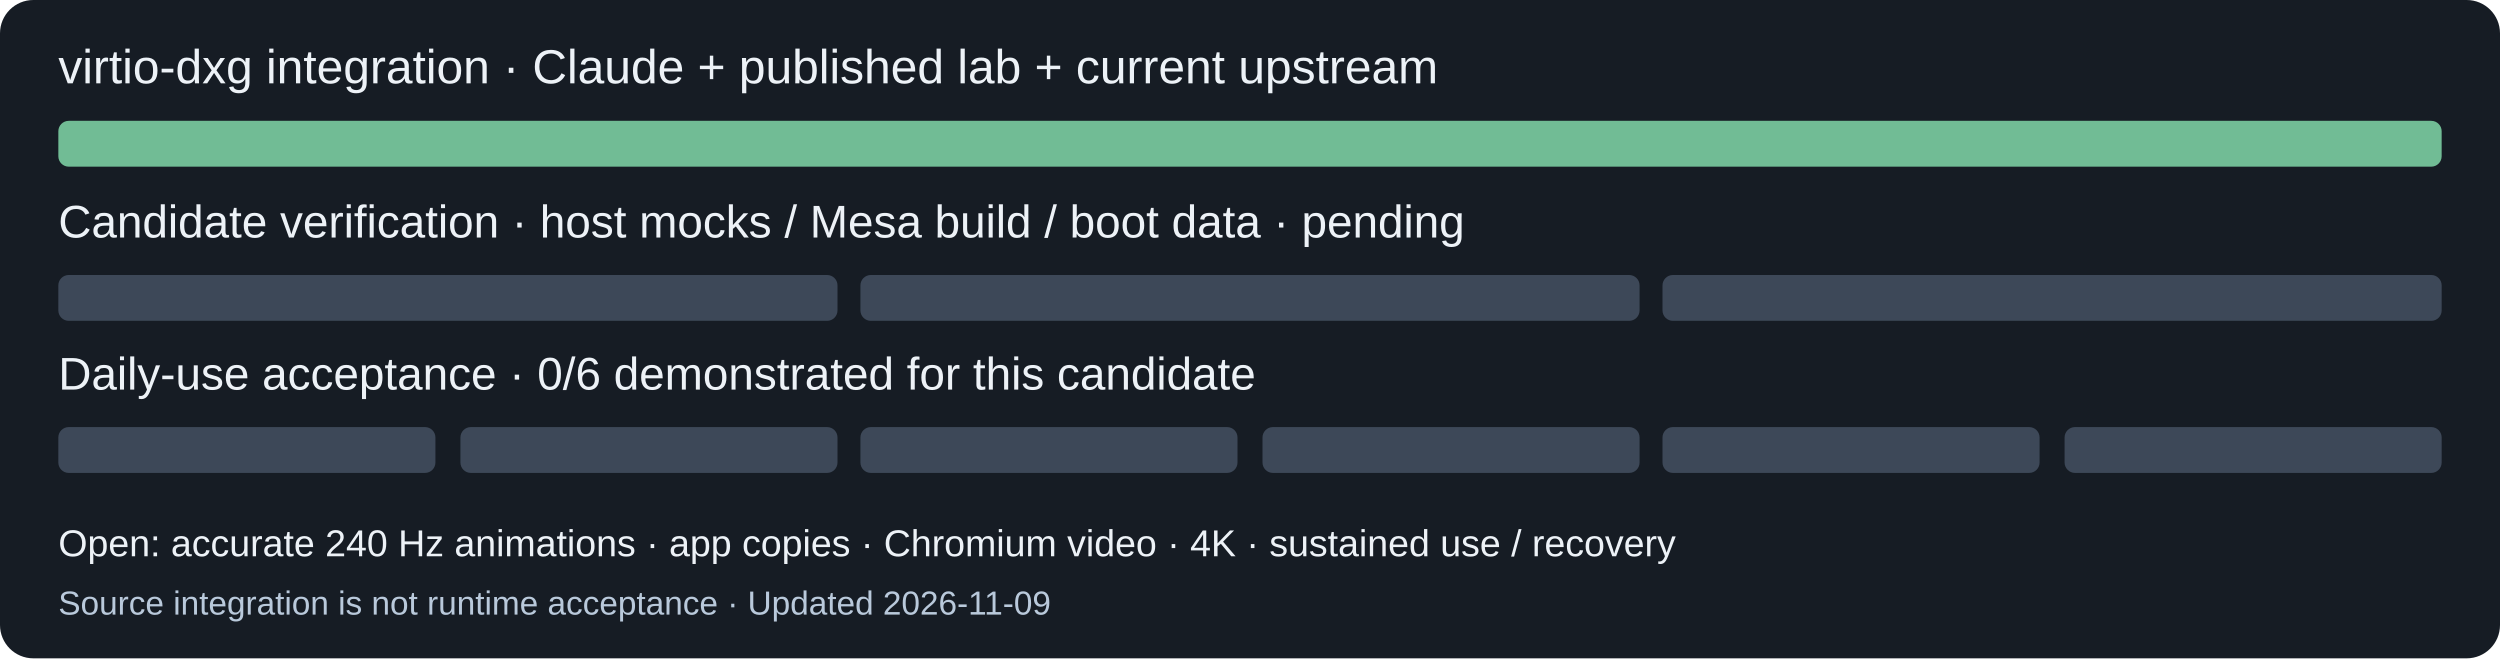
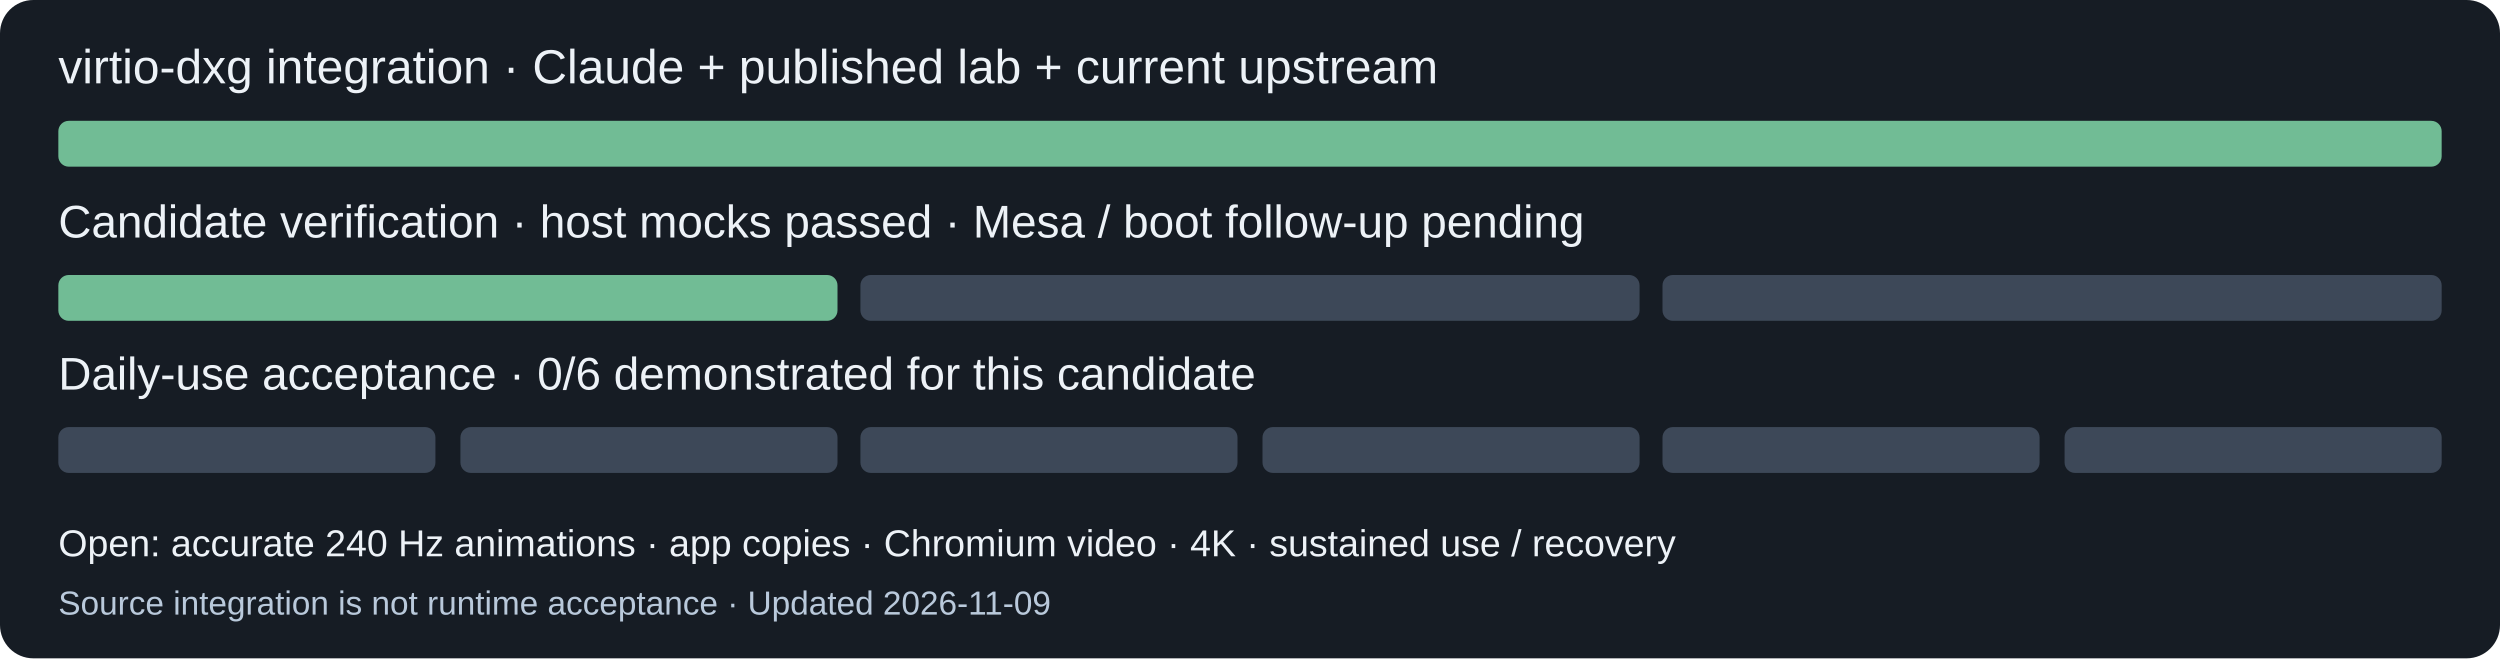
<svg xmlns="http://www.w3.org/2000/svg" width="1200" height="316" viewBox="0 0 1200 316" role="img" aria-labelledby="title desc">
  <rect width="1200" height="316" rx="16" fill="#161c24" />
  <g font-family="Segoe UI,Arial,sans-serif" fill="#edf2f7">
    <text x="28" y="40" font-size="23">virtio-dxg integration · Claude + published lab + current upstream</text>
    <rect x="28" y="58" width="1144" height="22" rx="5" fill="#71bc95" />
-     <text x="28" y="114" font-size="22">Candidate verification · host mocks / Mesa build / boot data · pending</text>
+     <text x="28" y="114" font-size="22">Candidate verification · host mocks passed · Mesa / boot follow-up pending</text>
    <g fill="#3d4858">
-       <rect x="28" y="132" width="374" height="22" rx="5" />
+       <rect x="28" y="132" width="374" height="22" rx="5" fill="#71bc95" />
      <rect x="413" y="132" width="374" height="22" rx="5" />
      <rect x="798" y="132" width="374" height="22" rx="5" />
    </g>
    <text x="28" y="187" font-size="22">Daily-use acceptance · 0/6 demonstrated for this candidate</text>
    <g fill="#3d4858">
      <rect x="28" y="205" width="181" height="22" rx="5" />
      <rect x="221" y="205" width="181" height="22" rx="5" />
      <rect x="413" y="205" width="181" height="22" rx="5" />
      <rect x="606" y="205" width="181" height="22" rx="5" />
      <rect x="798" y="205" width="181" height="22" rx="5" />
      <rect x="991" y="205" width="181" height="22" rx="5" />
    </g>
    <text x="28" y="267" font-size="18">Open: accurate 240 Hz animations · app copies · Chromium video · 4K · sustained use / recovery</text>
    <text x="28" y="295" font-size="16" fill="#b9c9db">Source integration is not runtime acceptance · Updated 2026-11-09</text>
  </g>
</svg>
